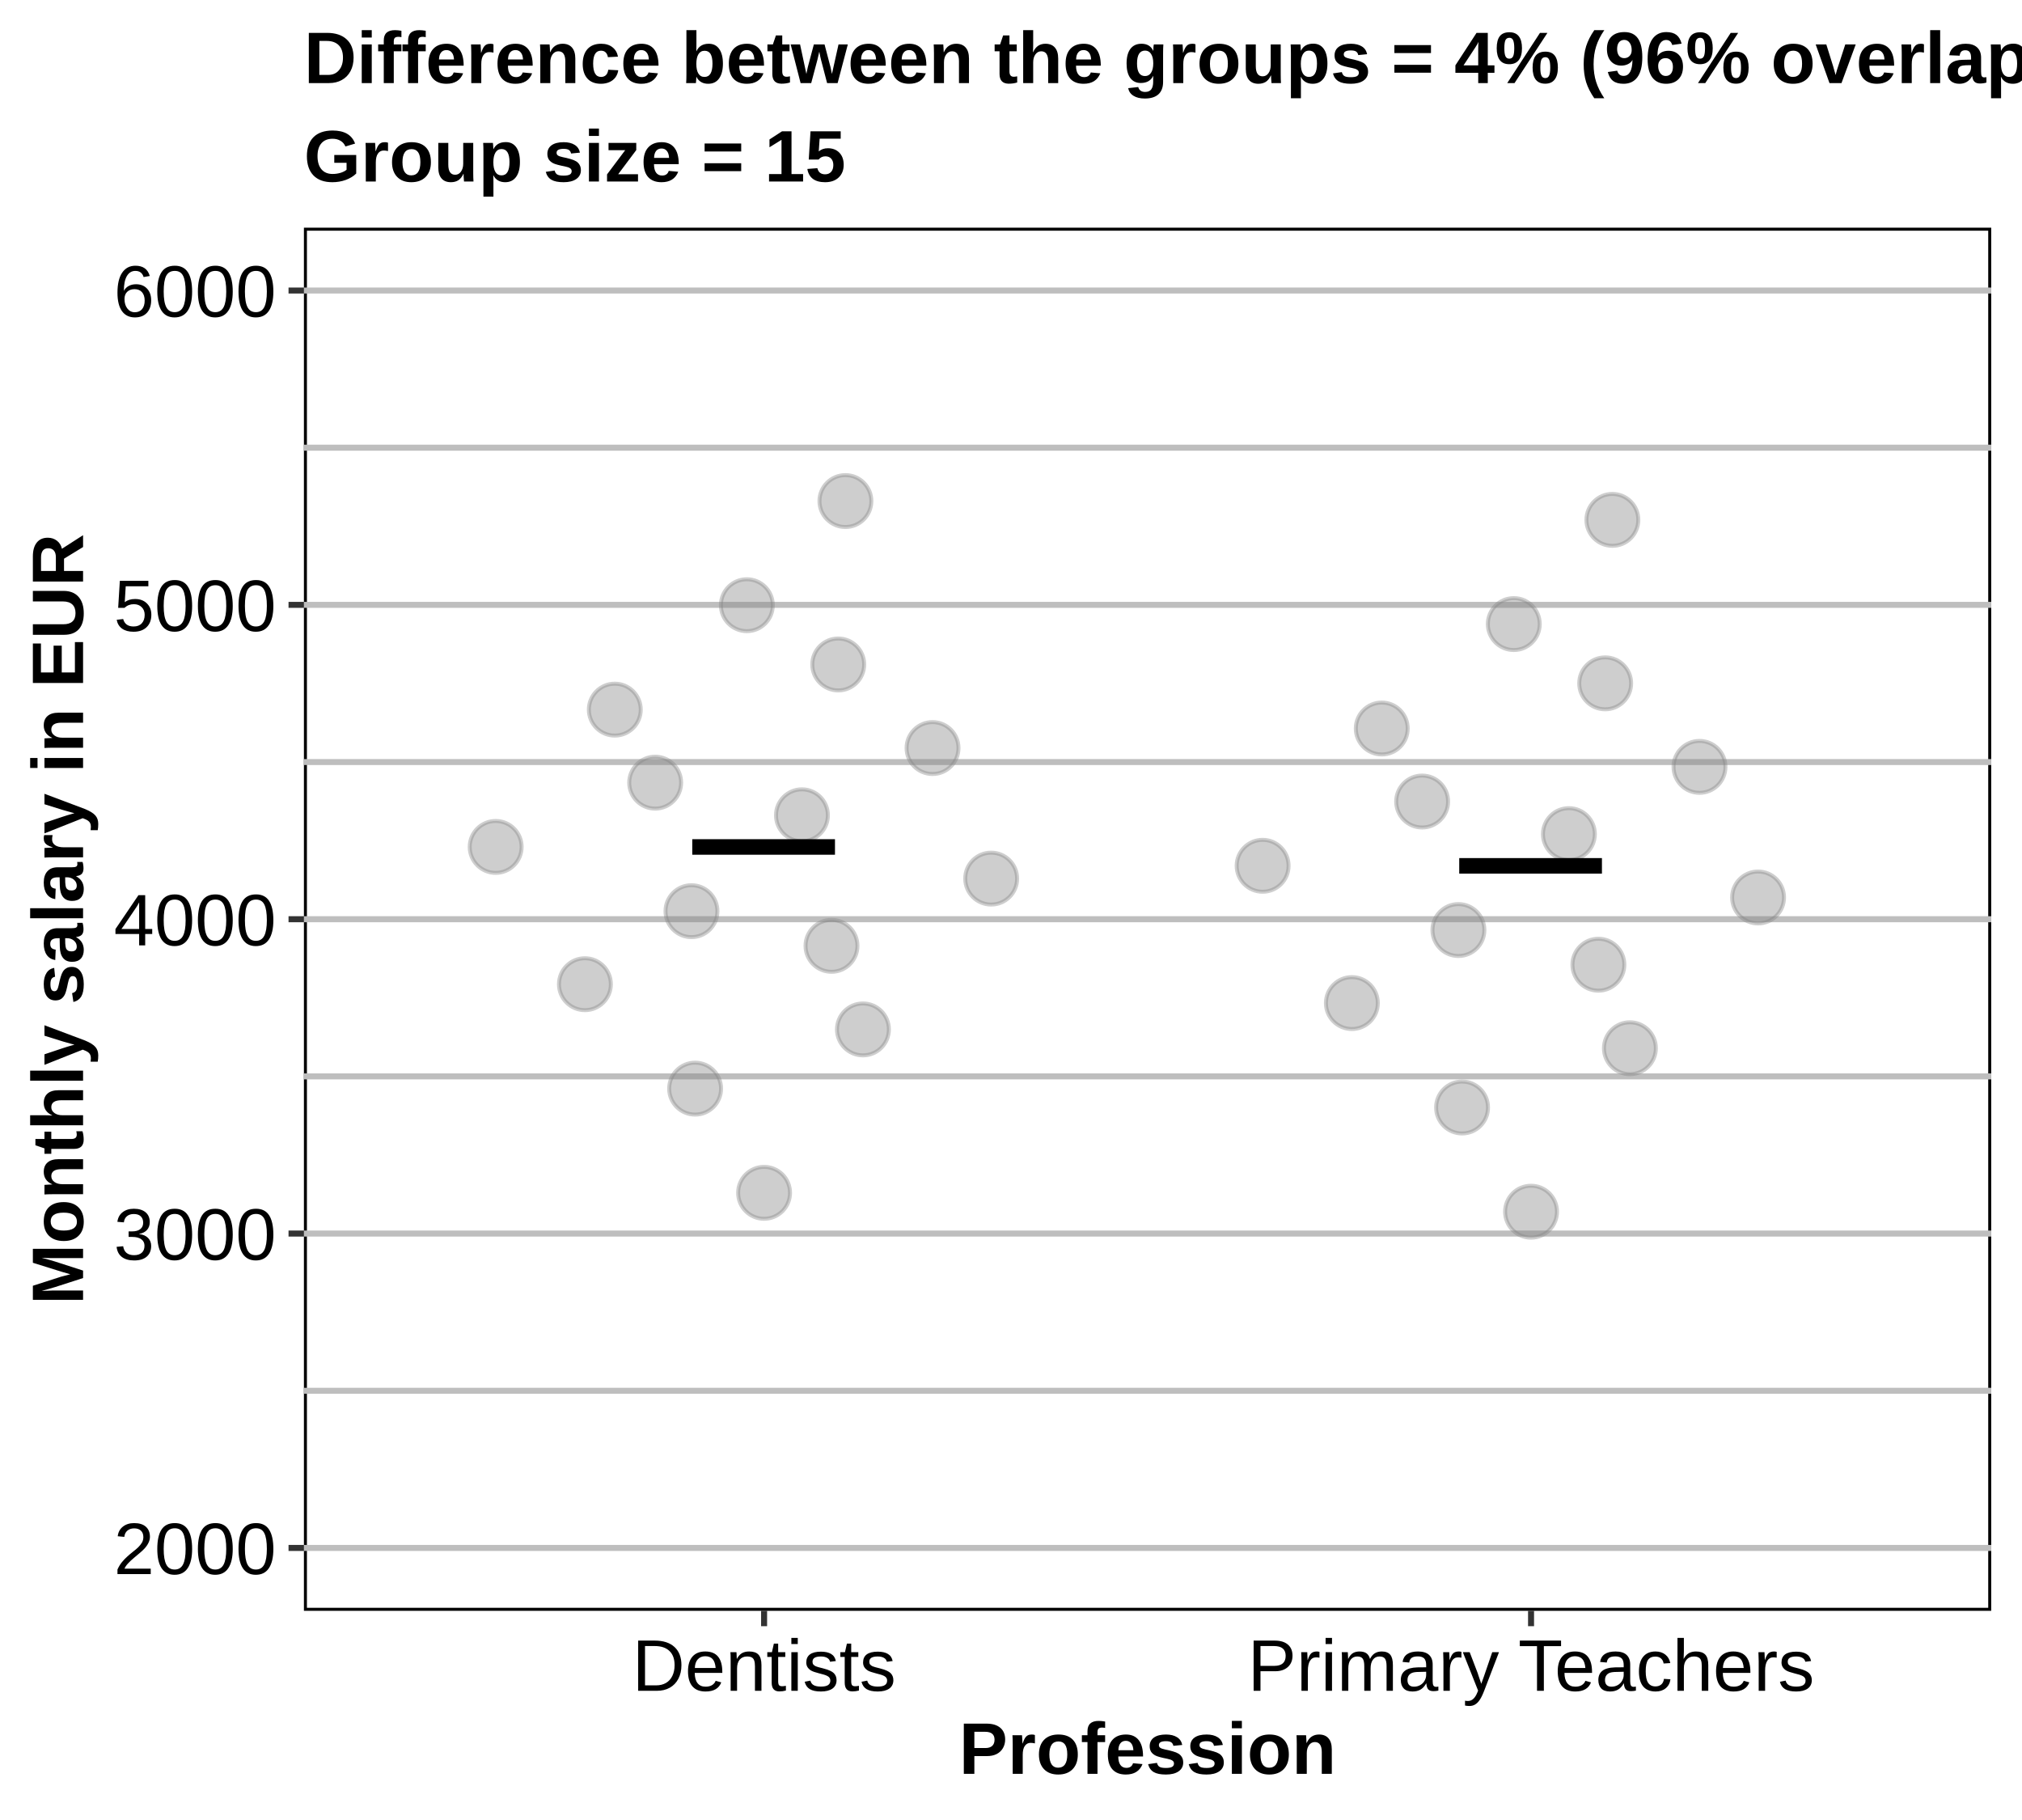
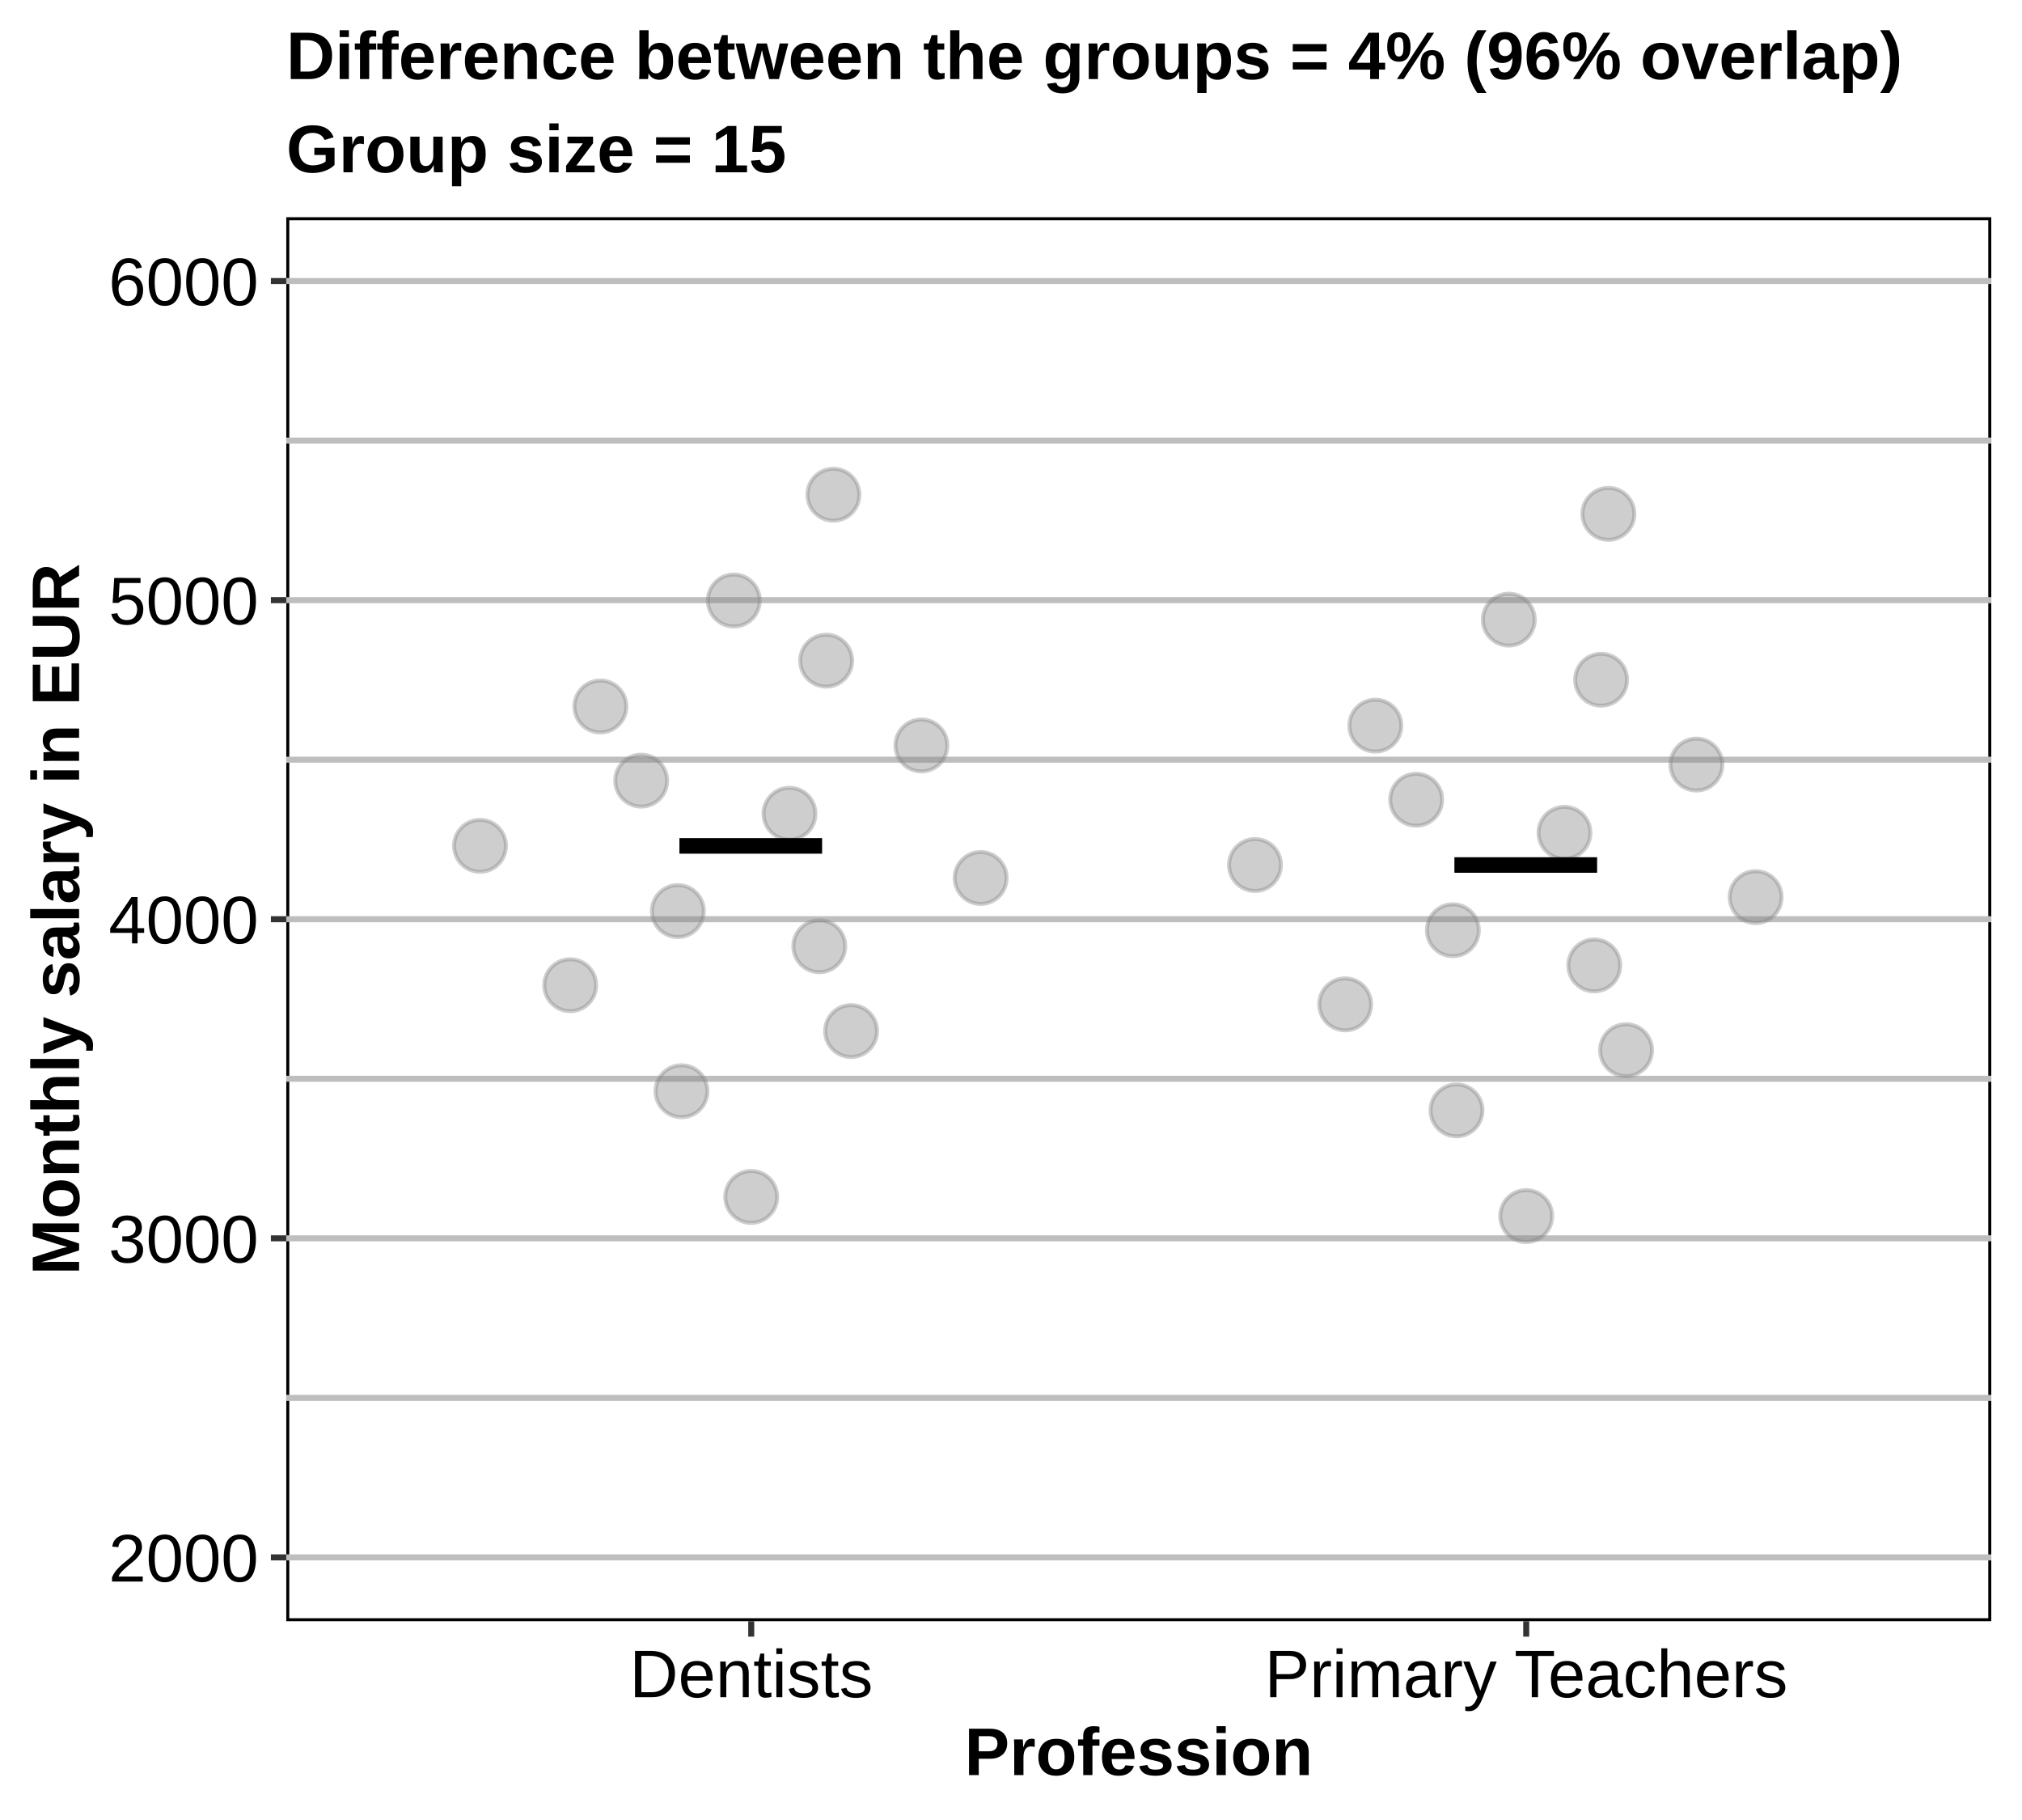
<svg xmlns="http://www.w3.org/2000/svg" class="svglite" width="360.00pt" height="324.00pt" viewBox="0 0 360.00 324.00">
  <defs>
    <style type="text/css">
    .svglite line, .svglite polyline, .svglite polygon, .svglite path, .svglite rect, .svglite circle {
      fill: none;
      stroke: #000000;
      stroke-linecap: round;
      stroke-linejoin: round;
      stroke-miterlimit: 10.00;
    }
    .svglite text {
      white-space: pre;
    }
  </style>
  </defs>
  <rect width="100%" height="100%" style="stroke: none; fill: #FFFFFF;" />
  <defs>
    <clipPath id="cpMC4wMHwzNjAuMDB8MC4wMHwzMjQuMDA=">
      <rect x="0.00" y="0.00" width="360.00" height="324.00" />
    </clipPath>
  </defs>
  <g clip-path="url(#cpMC4wMHwzNjAuMDB8MC4wMHwzMjQuMDA=)">
    <rect x="0.00" y="0.00" width="360.00" height="324.00" style="stroke-width: 1.07; stroke: #FFFFFF; fill: #FFFFFF;" />
  </g>
  <defs>
-     <clipPath id="cpNTQuMTF8MzU0LjUyfDQwLjUzfDI4Ni43Ng==">
-       <rect x="54.11" y="40.53" width="300.41" height="246.23" />
+     <clipPath id="cpNTAuOTd8MzU0LjUyfDM4LjY3fDI4OC42Mg==">
+       <rect x="50.97" y="38.67" width="303.56" height="249.94" />
    </clipPath>
  </defs>
-   <g clip-path="url(#cpNTQuMTF8MzU0LjUyfDQwLjUzfDI4Ni43Ng==)">
-     <rect x="54.11" y="40.53" width="300.41" height="246.23" style="stroke-width: 1.07; fill: #FFFFFF;" />
-     <polyline points="54.11,247.59 354.52,247.59 " style="stroke-width: 1.07; stroke: #BEBEBE; stroke-linecap: butt;" />
-     <polyline points="54.11,191.62 354.52,191.62 " style="stroke-width: 1.07; stroke: #BEBEBE; stroke-linecap: butt;" />
-     <polyline points="54.11,135.66 354.52,135.66 " style="stroke-width: 1.07; stroke: #BEBEBE; stroke-linecap: butt;" />
-     <polyline points="54.11,79.70 354.52,79.70 " style="stroke-width: 1.07; stroke: #BEBEBE; stroke-linecap: butt;" />
-     <polyline points="54.11,275.57 354.52,275.57 " style="stroke-width: 1.07; stroke: #BEBEBE; stroke-linecap: butt;" />
-     <polyline points="54.11,219.60 354.52,219.60 " style="stroke-width: 1.07; stroke: #BEBEBE; stroke-linecap: butt;" />
-     <polyline points="54.11,163.64 354.52,163.64 " style="stroke-width: 1.07; stroke: #BEBEBE; stroke-linecap: butt;" />
-     <polyline points="54.11,107.68 354.52,107.68 " style="stroke-width: 1.07; stroke: #BEBEBE; stroke-linecap: butt;" />
-     <polyline points="54.11,51.72 354.52,51.72 " style="stroke-width: 1.07; stroke: #BEBEBE; stroke-linecap: butt;" />
-     <circle cx="136.04" cy="212.35" r="4.62" style="stroke-width: 0.71; stroke: #848484; stroke-opacity: 0.40; fill: #848484; fill-opacity: 0.40;" />
-     <circle cx="123.76" cy="193.80" r="4.62" style="stroke-width: 0.71; stroke: #848484; stroke-opacity: 0.40; fill: #848484; fill-opacity: 0.40;" />
-     <circle cx="153.64" cy="183.26" r="4.62" style="stroke-width: 0.71; stroke: #848484; stroke-opacity: 0.40; fill: #848484; fill-opacity: 0.40;" />
-     <circle cx="104.14" cy="175.21" r="4.62" style="stroke-width: 0.71; stroke: #848484; stroke-opacity: 0.40; fill: #848484; fill-opacity: 0.40;" />
-     <circle cx="148.04" cy="168.38" r="4.62" style="stroke-width: 0.71; stroke: #848484; stroke-opacity: 0.40; fill: #848484; fill-opacity: 0.40;" />
-     <circle cx="123.11" cy="162.21" r="4.62" style="stroke-width: 0.71; stroke: #848484; stroke-opacity: 0.40; fill: #848484; fill-opacity: 0.40;" />
-     <circle cx="176.47" cy="156.41" r="4.62" style="stroke-width: 0.71; stroke: #848484; stroke-opacity: 0.40; fill: #848484; fill-opacity: 0.40;" />
-     <circle cx="88.25" cy="150.77" r="4.62" style="stroke-width: 0.71; stroke: #848484; stroke-opacity: 0.40; fill: #848484; fill-opacity: 0.40;" />
-     <circle cx="142.78" cy="145.14" r="4.62" style="stroke-width: 0.71; stroke: #848484; stroke-opacity: 0.40; fill: #848484; fill-opacity: 0.40;" />
-     <circle cx="116.65" cy="139.33" r="4.62" style="stroke-width: 0.71; stroke: #848484; stroke-opacity: 0.40; fill: #848484; fill-opacity: 0.40;" />
-     <circle cx="166.03" cy="133.17" r="4.62" style="stroke-width: 0.71; stroke: #848484; stroke-opacity: 0.40; fill: #848484; fill-opacity: 0.40;" />
-     <circle cx="109.46" cy="126.33" r="4.62" style="stroke-width: 0.71; stroke: #848484; stroke-opacity: 0.40; fill: #848484; fill-opacity: 0.40;" />
-     <circle cx="149.24" cy="118.29" r="4.62" style="stroke-width: 0.71; stroke: #848484; stroke-opacity: 0.40; fill: #848484; fill-opacity: 0.40;" />
-     <circle cx="132.97" cy="107.74" r="4.62" style="stroke-width: 0.71; stroke: #848484; stroke-opacity: 0.40; fill: #848484; fill-opacity: 0.40;" />
-     <circle cx="150.52" cy="89.20" r="4.62" style="stroke-width: 0.71; stroke: #848484; stroke-opacity: 0.40; fill: #848484; fill-opacity: 0.40;" />
-     <circle cx="272.59" cy="215.71" r="4.62" style="stroke-width: 0.71; stroke: #848484; stroke-opacity: 0.40; fill: #848484; fill-opacity: 0.40;" />
-     <circle cx="260.31" cy="197.16" r="4.62" style="stroke-width: 0.71; stroke: #848484; stroke-opacity: 0.40; fill: #848484; fill-opacity: 0.40;" />
-     <circle cx="290.19" cy="186.61" r="4.62" style="stroke-width: 0.71; stroke: #848484; stroke-opacity: 0.40; fill: #848484; fill-opacity: 0.40;" />
-     <circle cx="240.69" cy="178.57" r="4.62" style="stroke-width: 0.71; stroke: #848484; stroke-opacity: 0.40; fill: #848484; fill-opacity: 0.40;" />
-     <circle cx="284.58" cy="171.74" r="4.62" style="stroke-width: 0.71; stroke: #848484; stroke-opacity: 0.40; fill: #848484; fill-opacity: 0.40;" />
-     <circle cx="259.66" cy="165.57" r="4.62" style="stroke-width: 0.71; stroke: #848484; stroke-opacity: 0.40; fill: #848484; fill-opacity: 0.40;" />
-     <circle cx="313.01" cy="159.77" r="4.62" style="stroke-width: 0.71; stroke: #848484; stroke-opacity: 0.40; fill: #848484; fill-opacity: 0.40;" />
-     <circle cx="224.80" cy="154.13" r="4.62" style="stroke-width: 0.71; stroke: #848484; stroke-opacity: 0.40; fill: #848484; fill-opacity: 0.40;" />
-     <circle cx="279.33" cy="148.49" r="4.62" style="stroke-width: 0.71; stroke: #848484; stroke-opacity: 0.40; fill: #848484; fill-opacity: 0.40;" />
-     <circle cx="253.20" cy="142.69" r="4.62" style="stroke-width: 0.71; stroke: #848484; stroke-opacity: 0.40; fill: #848484; fill-opacity: 0.40;" />
-     <circle cx="302.58" cy="136.52" r="4.62" style="stroke-width: 0.71; stroke: #848484; stroke-opacity: 0.40; fill: #848484; fill-opacity: 0.40;" />
-     <circle cx="246.01" cy="129.69" r="4.62" style="stroke-width: 0.71; stroke: #848484; stroke-opacity: 0.40; fill: #848484; fill-opacity: 0.40;" />
-     <circle cx="285.79" cy="121.65" r="4.62" style="stroke-width: 0.71; stroke: #848484; stroke-opacity: 0.40; fill: #848484; fill-opacity: 0.40;" />
-     <circle cx="269.52" cy="111.10" r="4.62" style="stroke-width: 0.71; stroke: #848484; stroke-opacity: 0.40; fill: #848484; fill-opacity: 0.40;" />
-     <circle cx="287.07" cy="92.55" r="4.62" style="stroke-width: 0.71; stroke: #848484; stroke-opacity: 0.40; fill: #848484; fill-opacity: 0.40;" />
-     <text x="136.04" y="143.49" text-anchor="middle" style="font-size: 43.62px; font-family: &quot;Arial&quot;;" textLength="24.26px" lengthAdjust="spacingAndGlyphs">_</text>
-     <text x="272.59" y="146.85" text-anchor="middle" style="font-size: 43.62px; font-family: &quot;Arial&quot;;" textLength="24.26px" lengthAdjust="spacingAndGlyphs">_</text>
+   <g clip-path="url(#cpNTAuOTd8MzU0LjUyfDM4LjY3fDI4OC42Mg==)">
+     <rect x="50.97" y="38.67" width="303.56" height="249.94" style="stroke-width: 1.07; fill: #FFFFFF;" />
+     <polyline points="50.97,248.85 354.52,248.85 " style="stroke-width: 1.07; stroke: #BEBEBE; stroke-linecap: butt;" />
+     <polyline points="50.97,192.05 354.52,192.05 " style="stroke-width: 1.07; stroke: #BEBEBE; stroke-linecap: butt;" />
+     <polyline points="50.97,135.24 354.52,135.24 " style="stroke-width: 1.07; stroke: #BEBEBE; stroke-linecap: butt;" />
+     <polyline points="50.97,78.44 354.52,78.44 " style="stroke-width: 1.07; stroke: #BEBEBE; stroke-linecap: butt;" />
+     <polyline points="50.97,277.25 354.52,277.25 " style="stroke-width: 1.07; stroke: #BEBEBE; stroke-linecap: butt;" />
+     <polyline points="50.97,220.45 354.52,220.45 " style="stroke-width: 1.07; stroke: #BEBEBE; stroke-linecap: butt;" />
+     <polyline points="50.97,163.64 354.52,163.64 " style="stroke-width: 1.07; stroke: #BEBEBE; stroke-linecap: butt;" />
+     <polyline points="50.97,106.84 354.52,106.84 " style="stroke-width: 1.07; stroke: #BEBEBE; stroke-linecap: butt;" />
+     <polyline points="50.97,50.03 354.52,50.03 " style="stroke-width: 1.07; stroke: #BEBEBE; stroke-linecap: butt;" />
+     <circle cx="133.75" cy="213.08" r="4.62" style="stroke-width: 0.71; stroke: #848484; stroke-opacity: 0.40; fill: #848484; fill-opacity: 0.40;" />
+     <circle cx="121.34" cy="194.26" r="4.62" style="stroke-width: 0.71; stroke: #848484; stroke-opacity: 0.40; fill: #848484; fill-opacity: 0.40;" />
+     <circle cx="151.53" cy="183.55" r="4.62" style="stroke-width: 0.71; stroke: #848484; stroke-opacity: 0.40; fill: #848484; fill-opacity: 0.40;" />
+     <circle cx="101.52" cy="175.39" r="4.62" style="stroke-width: 0.71; stroke: #848484; stroke-opacity: 0.40; fill: #848484; fill-opacity: 0.40;" />
+     <circle cx="145.87" cy="168.45" r="4.62" style="stroke-width: 0.71; stroke: #848484; stroke-opacity: 0.40; fill: #848484; fill-opacity: 0.40;" />
+     <circle cx="120.69" cy="162.19" r="4.62" style="stroke-width: 0.71; stroke: #848484; stroke-opacity: 0.40; fill: #848484; fill-opacity: 0.40;" />
+     <circle cx="174.60" cy="156.30" r="4.62" style="stroke-width: 0.71; stroke: #848484; stroke-opacity: 0.40; fill: #848484; fill-opacity: 0.40;" />
+     <circle cx="85.46" cy="150.58" r="4.62" style="stroke-width: 0.71; stroke: #848484; stroke-opacity: 0.40; fill: #848484; fill-opacity: 0.40;" />
+     <circle cx="140.56" cy="144.86" r="4.62" style="stroke-width: 0.71; stroke: #848484; stroke-opacity: 0.40; fill: #848484; fill-opacity: 0.40;" />
+     <circle cx="114.16" cy="138.97" r="4.62" style="stroke-width: 0.71; stroke: #848484; stroke-opacity: 0.40; fill: #848484; fill-opacity: 0.40;" />
+     <circle cx="164.05" cy="132.71" r="4.62" style="stroke-width: 0.71; stroke: #848484; stroke-opacity: 0.40; fill: #848484; fill-opacity: 0.40;" />
+     <circle cx="106.89" cy="125.77" r="4.62" style="stroke-width: 0.71; stroke: #848484; stroke-opacity: 0.40; fill: #848484; fill-opacity: 0.40;" />
+     <circle cx="147.09" cy="117.61" r="4.62" style="stroke-width: 0.71; stroke: #848484; stroke-opacity: 0.40; fill: #848484; fill-opacity: 0.40;" />
+     <circle cx="130.65" cy="106.90" r="4.62" style="stroke-width: 0.71; stroke: #848484; stroke-opacity: 0.40; fill: #848484; fill-opacity: 0.40;" />
+     <circle cx="148.38" cy="88.07" r="4.62" style="stroke-width: 0.71; stroke: #848484; stroke-opacity: 0.40; fill: #848484; fill-opacity: 0.40;" />
+     <circle cx="271.73" cy="216.49" r="4.62" style="stroke-width: 0.71; stroke: #848484; stroke-opacity: 0.40; fill: #848484; fill-opacity: 0.40;" />
+     <circle cx="259.32" cy="197.67" r="4.62" style="stroke-width: 0.71; stroke: #848484; stroke-opacity: 0.40; fill: #848484; fill-opacity: 0.40;" />
+     <circle cx="289.51" cy="186.96" r="4.62" style="stroke-width: 0.71; stroke: #848484; stroke-opacity: 0.40; fill: #848484; fill-opacity: 0.40;" />
+     <circle cx="239.50" cy="178.80" r="4.62" style="stroke-width: 0.71; stroke: #848484; stroke-opacity: 0.40; fill: #848484; fill-opacity: 0.40;" />
+     <circle cx="283.85" cy="171.86" r="4.62" style="stroke-width: 0.71; stroke: #848484; stroke-opacity: 0.40; fill: #848484; fill-opacity: 0.40;" />
+     <circle cx="258.67" cy="165.60" r="4.62" style="stroke-width: 0.71; stroke: #848484; stroke-opacity: 0.40; fill: #848484; fill-opacity: 0.40;" />
+     <circle cx="312.58" cy="159.71" r="4.62" style="stroke-width: 0.71; stroke: #848484; stroke-opacity: 0.40; fill: #848484; fill-opacity: 0.40;" />
+     <circle cx="223.44" cy="153.99" r="4.62" style="stroke-width: 0.71; stroke: #848484; stroke-opacity: 0.40; fill: #848484; fill-opacity: 0.40;" />
+     <circle cx="278.54" cy="148.26" r="4.62" style="stroke-width: 0.71; stroke: #848484; stroke-opacity: 0.40; fill: #848484; fill-opacity: 0.40;" />
+     <circle cx="252.14" cy="142.37" r="4.62" style="stroke-width: 0.71; stroke: #848484; stroke-opacity: 0.40; fill: #848484; fill-opacity: 0.40;" />
+     <circle cx="302.03" cy="136.11" r="4.62" style="stroke-width: 0.71; stroke: #848484; stroke-opacity: 0.40; fill: #848484; fill-opacity: 0.40;" />
+     <circle cx="244.87" cy="129.18" r="4.62" style="stroke-width: 0.71; stroke: #848484; stroke-opacity: 0.40; fill: #848484; fill-opacity: 0.40;" />
+     <circle cx="285.07" cy="121.01" r="4.62" style="stroke-width: 0.71; stroke: #848484; stroke-opacity: 0.40; fill: #848484; fill-opacity: 0.40;" />
+     <circle cx="268.63" cy="110.31" r="4.62" style="stroke-width: 0.71; stroke: #848484; stroke-opacity: 0.40; fill: #848484; fill-opacity: 0.40;" />
+     <circle cx="286.36" cy="91.48" r="4.62" style="stroke-width: 0.71; stroke: #848484; stroke-opacity: 0.40; fill: #848484; fill-opacity: 0.40;" />
+     <text x="133.75" y="143.30" text-anchor="middle" style="font-size: 43.62px; font-family: &quot;Arial&quot;;" textLength="24.26px" lengthAdjust="spacingAndGlyphs">_</text>
+     <text x="271.73" y="146.70" text-anchor="middle" style="font-size: 43.62px; font-family: &quot;Arial&quot;;" textLength="24.26px" lengthAdjust="spacingAndGlyphs">_</text>
  </g>
  <g clip-path="url(#cpMC4wMHwzNjAuMDB8MC4wMHwzMjQuMDA=)">
-     <text x="49.18" y="280.22" text-anchor="end" style="font-size: 13.00px; font-family: &quot;Arial&quot;;" textLength="28.92px" lengthAdjust="spacingAndGlyphs">2000</text>
-     <text x="49.18" y="224.26" text-anchor="end" style="font-size: 13.00px; font-family: &quot;Arial&quot;;" textLength="28.92px" lengthAdjust="spacingAndGlyphs">3000</text>
-     <text x="49.18" y="168.30" text-anchor="end" style="font-size: 13.00px; font-family: &quot;Arial&quot;;" textLength="28.92px" lengthAdjust="spacingAndGlyphs">4000</text>
-     <text x="49.18" y="112.34" text-anchor="end" style="font-size: 13.00px; font-family: &quot;Arial&quot;;" textLength="28.92px" lengthAdjust="spacingAndGlyphs">5000</text>
-     <text x="49.18" y="56.38" text-anchor="end" style="font-size: 13.00px; font-family: &quot;Arial&quot;;" textLength="28.92px" lengthAdjust="spacingAndGlyphs">6000</text>
-     <polyline points="51.37,275.57 54.11,275.57 " style="stroke-width: 1.07; stroke: #333333; stroke-linecap: butt;" />
-     <polyline points="51.37,219.60 54.11,219.60 " style="stroke-width: 1.07; stroke: #333333; stroke-linecap: butt;" />
-     <polyline points="51.37,163.64 54.11,163.64 " style="stroke-width: 1.07; stroke: #333333; stroke-linecap: butt;" />
-     <polyline points="51.37,107.68 54.11,107.68 " style="stroke-width: 1.07; stroke: #333333; stroke-linecap: butt;" />
-     <polyline points="51.37,51.72 54.11,51.72 " style="stroke-width: 1.07; stroke: #333333; stroke-linecap: butt;" />
-     <polyline points="136.04,289.50 136.04,286.76 " style="stroke-width: 1.07; stroke: #333333; stroke-linecap: butt;" />
-     <polyline points="272.59,289.50 272.59,286.76 " style="stroke-width: 1.07; stroke: #333333; stroke-linecap: butt;" />
-     <text x="136.04" y="301.00" text-anchor="middle" style="font-size: 13.00px; font-family: &quot;Arial&quot;;" textLength="46.97px" lengthAdjust="spacingAndGlyphs">Dentists</text>
-     <text x="272.59" y="301.00" text-anchor="middle" style="font-size: 13.00px; font-family: &quot;Arial&quot;;" textLength="100.90px" lengthAdjust="spacingAndGlyphs">Primary Teachers</text>
-     <text x="204.32" y="315.78" text-anchor="middle" style="font-size: 13.00px; font-weight: bold; font-family: &quot;Arial&quot;;" textLength="67.19px" lengthAdjust="spacingAndGlyphs">Profession</text>
-     <text transform="translate(14.79,163.64) rotate(-90)" text-anchor="middle" style="font-size: 13.00px; font-weight: bold; font-family: &quot;Arial&quot;;" textLength="137.27px" lengthAdjust="spacingAndGlyphs">Monthly salary in EUR</text>
-     <text x="54.11" y="32.31" style="font-size: 13.00px; font-weight: bold; font-family: &quot;Arial&quot;;" textLength="96.47px" lengthAdjust="spacingAndGlyphs">Group size = 15</text>
-     <text x="54.11" y="14.79" style="font-size: 13.00px; font-weight: bold; font-family: &quot;Arial&quot;;" textLength="311.75px" lengthAdjust="spacingAndGlyphs">Difference between the groups = 4% (96% overlap)</text>
+     <text x="46.03" y="281.55" text-anchor="end" style="font-size: 12.00px; font-family: &quot;Arial&quot;;" textLength="26.70px" lengthAdjust="spacingAndGlyphs">2000</text>
+     <text x="46.03" y="224.75" text-anchor="end" style="font-size: 12.00px; font-family: &quot;Arial&quot;;" textLength="26.70px" lengthAdjust="spacingAndGlyphs">3000</text>
+     <text x="46.03" y="167.94" text-anchor="end" style="font-size: 12.00px; font-family: &quot;Arial&quot;;" textLength="26.70px" lengthAdjust="spacingAndGlyphs">4000</text>
+     <text x="46.03" y="111.14" text-anchor="end" style="font-size: 12.00px; font-family: &quot;Arial&quot;;" textLength="26.70px" lengthAdjust="spacingAndGlyphs">5000</text>
+     <text x="46.03" y="54.33" text-anchor="end" style="font-size: 12.00px; font-family: &quot;Arial&quot;;" textLength="26.70px" lengthAdjust="spacingAndGlyphs">6000</text>
+     <polyline points="48.23,277.25 50.97,277.25 " style="stroke-width: 1.07; stroke: #333333; stroke-linecap: butt;" />
+     <polyline points="48.23,220.45 50.97,220.45 " style="stroke-width: 1.07; stroke: #333333; stroke-linecap: butt;" />
+     <polyline points="48.23,163.64 50.97,163.64 " style="stroke-width: 1.07; stroke: #333333; stroke-linecap: butt;" />
+     <polyline points="48.23,106.84 50.97,106.84 " style="stroke-width: 1.07; stroke: #333333; stroke-linecap: butt;" />
+     <polyline points="48.23,50.03 50.97,50.03 " style="stroke-width: 1.07; stroke: #333333; stroke-linecap: butt;" />
+     <polyline points="133.75,291.36 133.75,288.62 " style="stroke-width: 1.07; stroke: #333333; stroke-linecap: butt;" />
+     <polyline points="271.73,291.36 271.73,288.62 " style="stroke-width: 1.07; stroke: #333333; stroke-linecap: butt;" />
+     <text x="133.75" y="302.14" text-anchor="middle" style="font-size: 12.00px; font-family: &quot;Arial&quot;;" textLength="43.36px" lengthAdjust="spacingAndGlyphs">Dentists</text>
+     <text x="271.73" y="302.14" text-anchor="middle" style="font-size: 12.00px; font-family: &quot;Arial&quot;;" textLength="93.16px" lengthAdjust="spacingAndGlyphs">Primary Teachers</text>
+     <text x="202.74" y="316.00" text-anchor="middle" style="font-size: 12.00px; font-weight: bold; font-family: &quot;Arial&quot;;" textLength="62.02px" lengthAdjust="spacingAndGlyphs">Profession</text>
+     <text transform="translate(14.08,163.64) rotate(-90)" text-anchor="middle" style="font-size: 12.00px; font-weight: bold; font-family: &quot;Arial&quot;;" textLength="126.71px" lengthAdjust="spacingAndGlyphs">Monthly salary in EUR</text>
+     <text x="50.97" y="30.67" style="font-size: 12.00px; font-weight: bold; font-family: &quot;Arial&quot;;" textLength="89.05px" lengthAdjust="spacingAndGlyphs">Group size = 15</text>
+     <text x="50.97" y="14.08" style="font-size: 12.00px; font-weight: bold; font-family: &quot;Arial&quot;;" textLength="287.77px" lengthAdjust="spacingAndGlyphs">Difference between the groups = 4% (96% overlap)</text>
  </g>
</svg>
